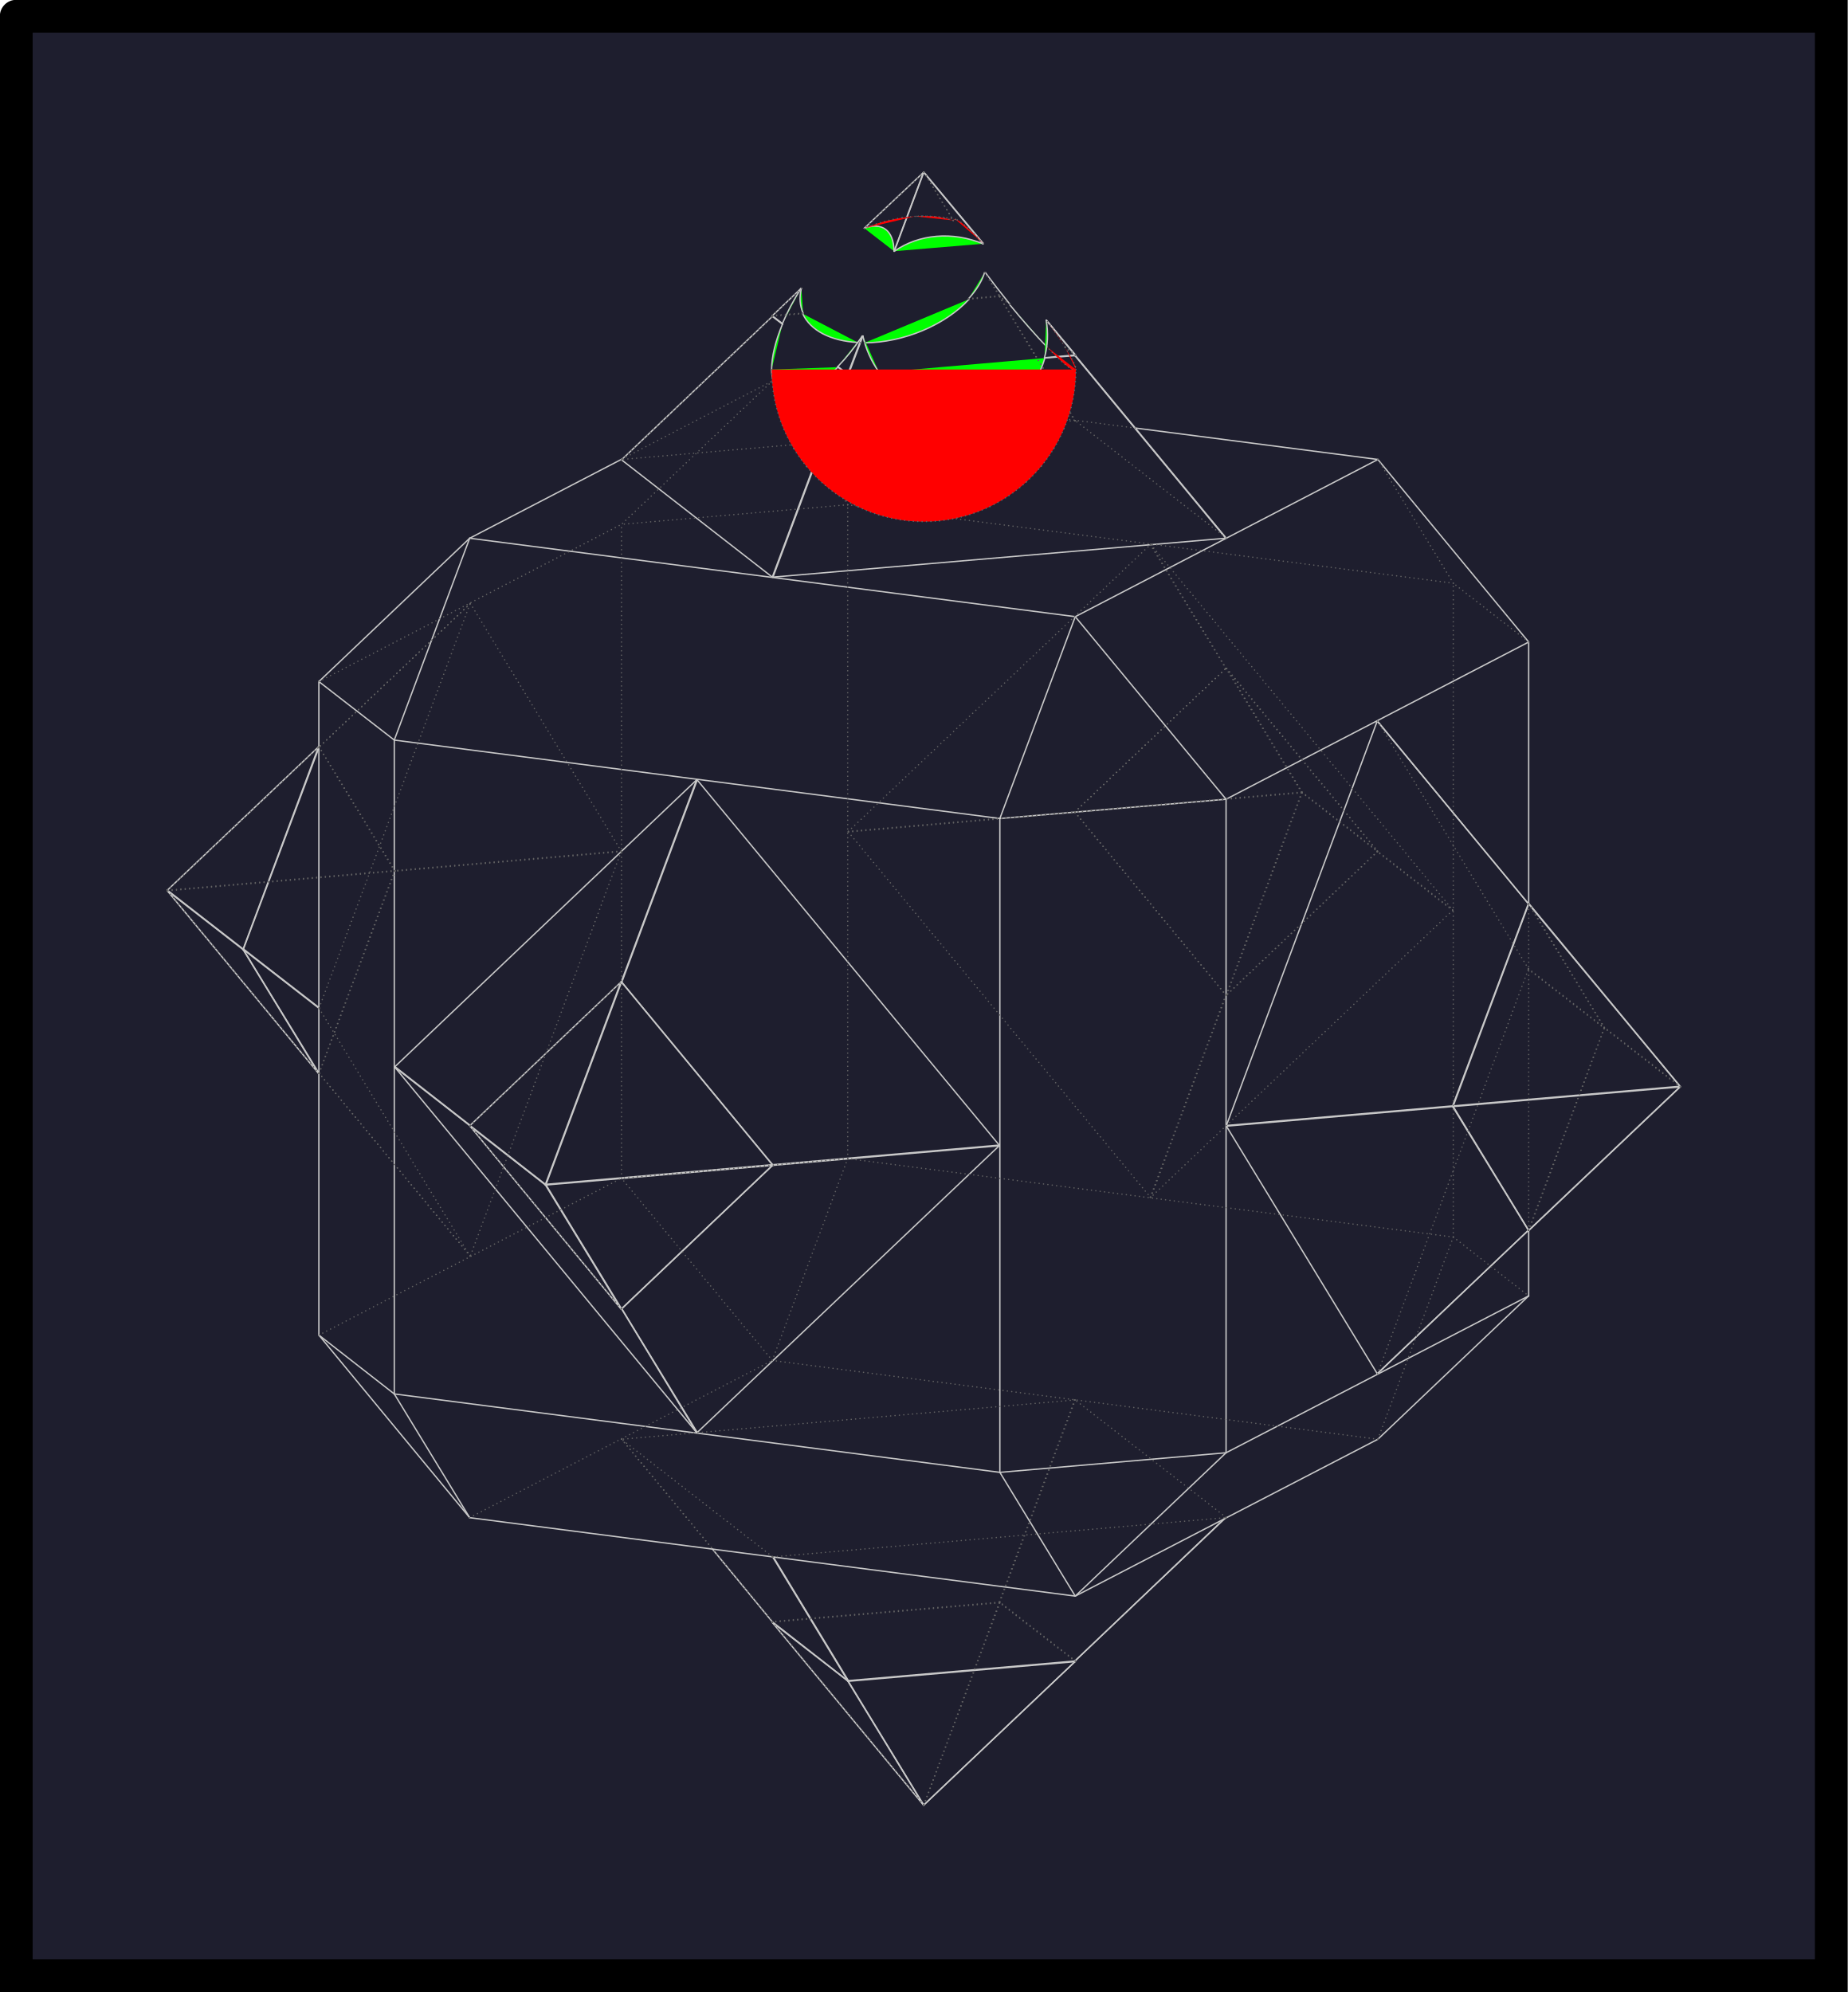
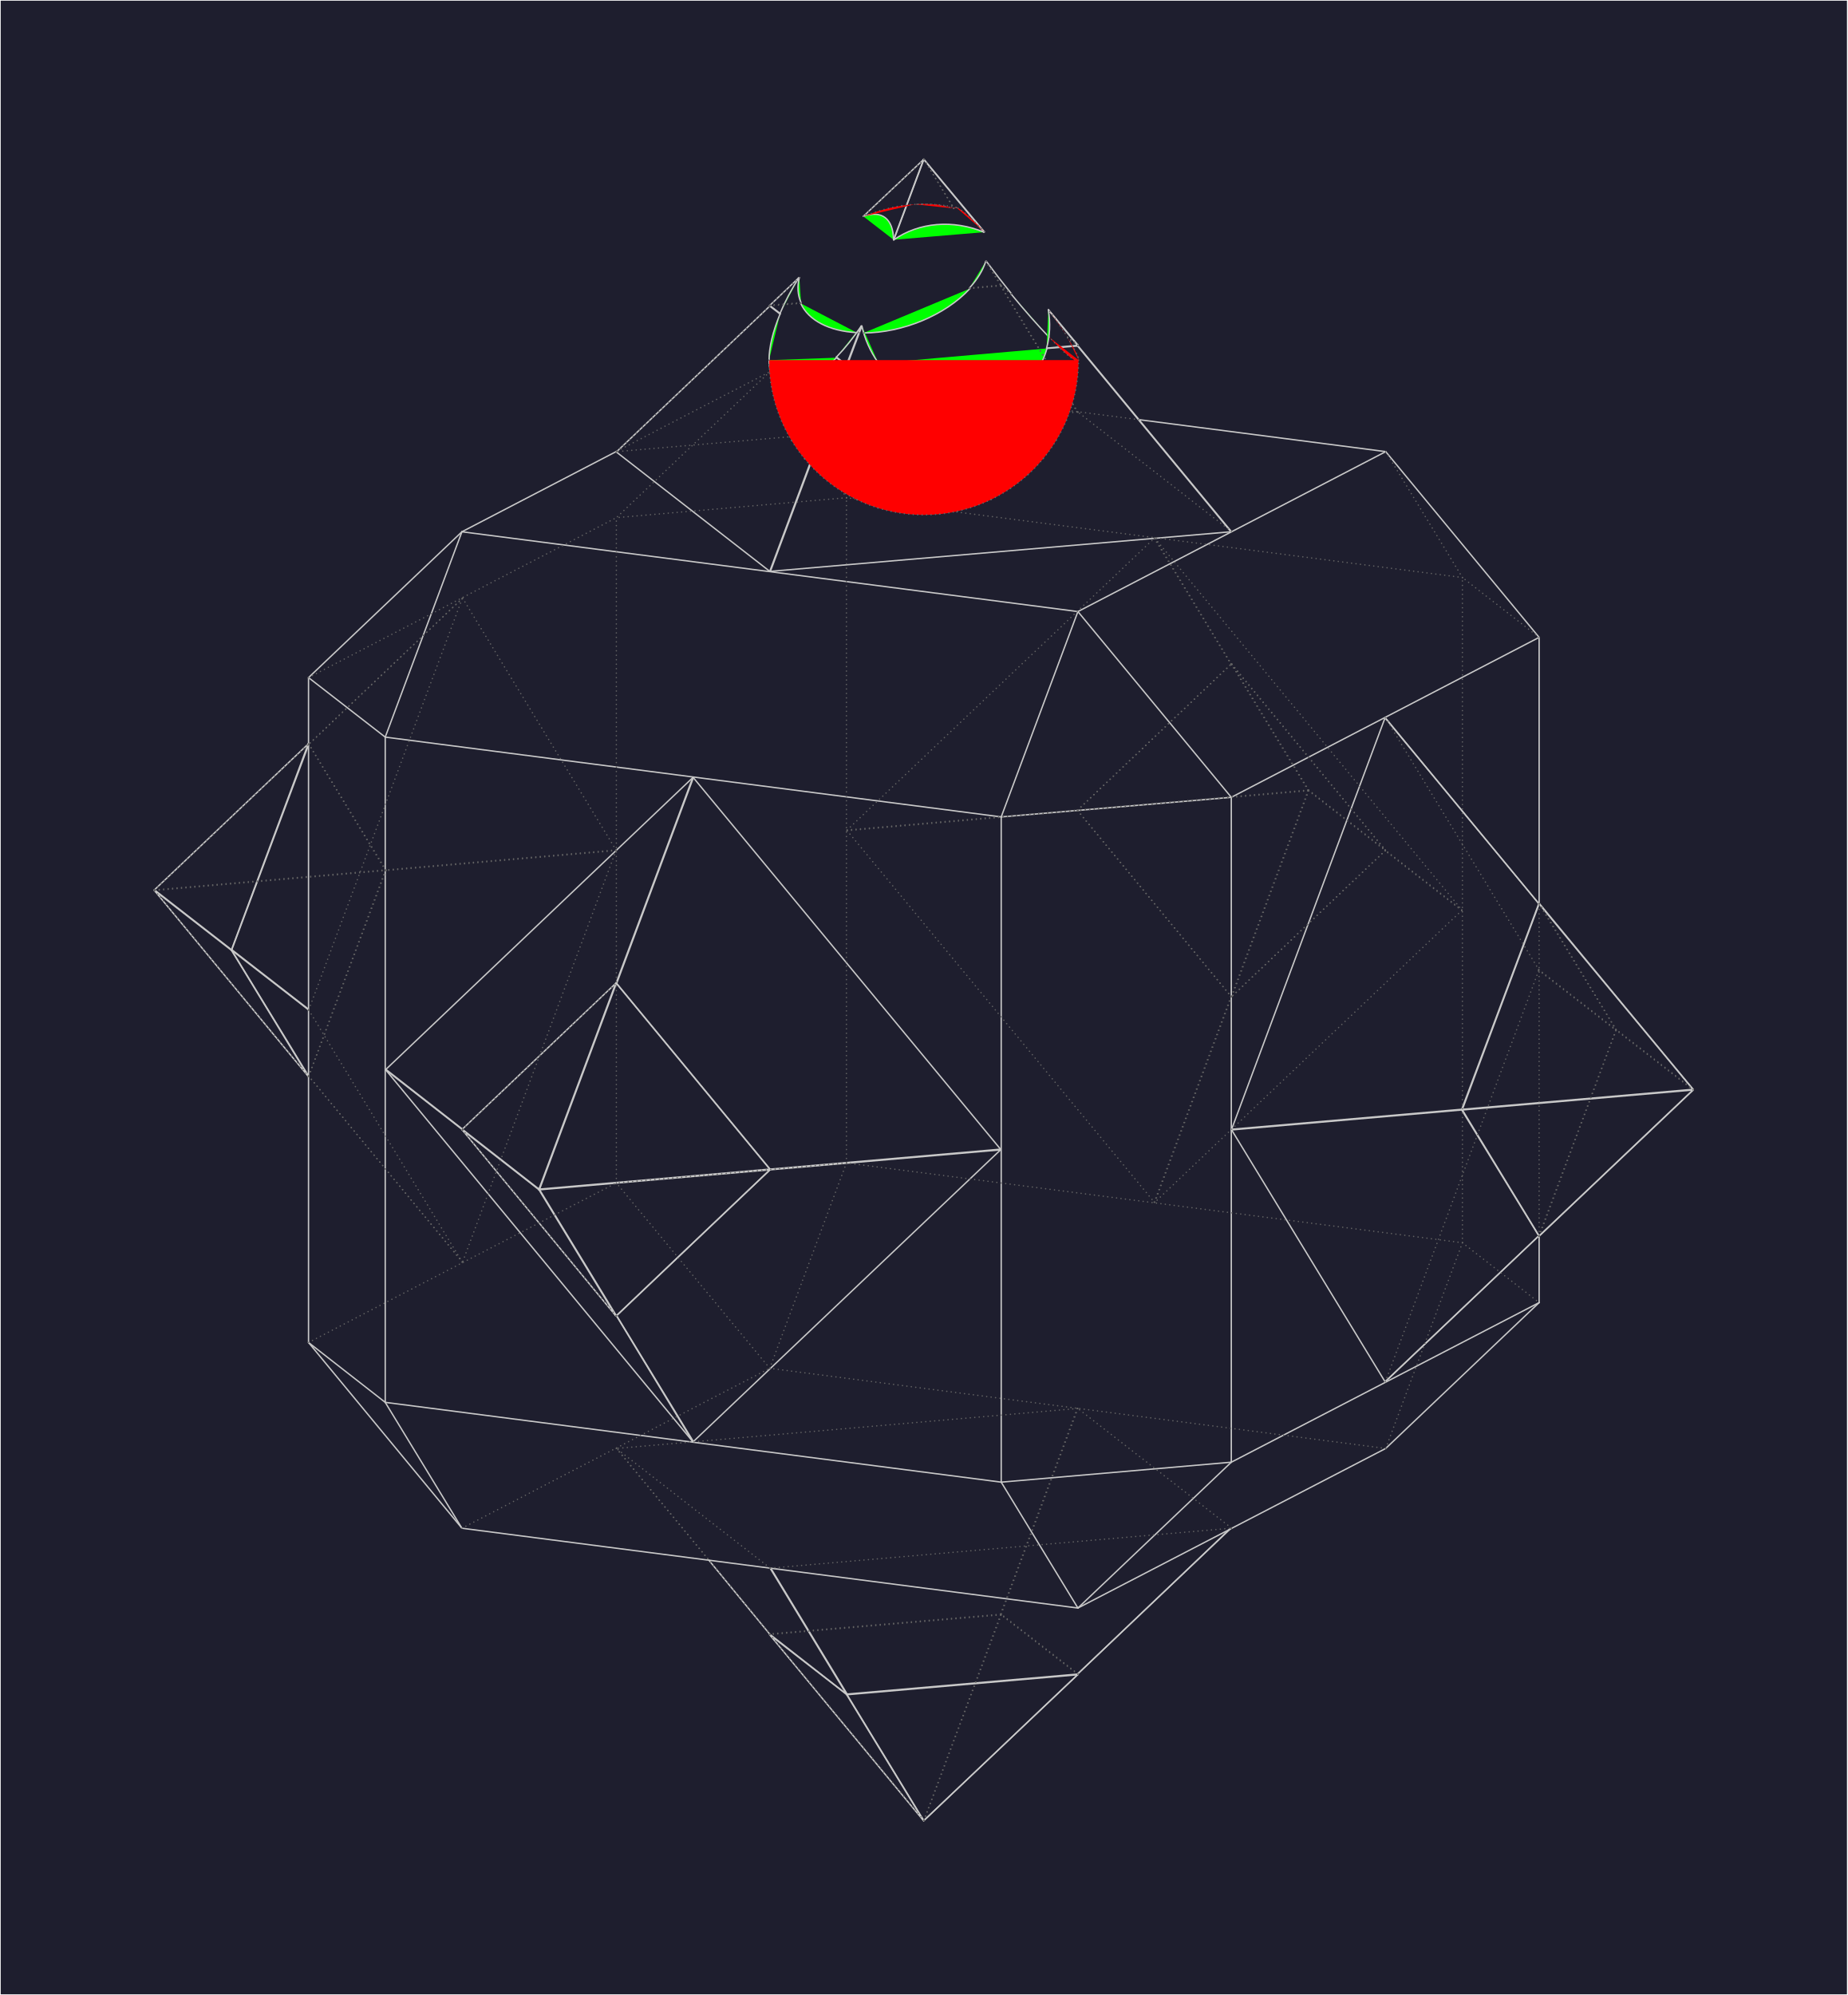
- <svg xmlns="http://www.w3.org/2000/svg" width="113.14mm" height="122mm" viewBox="-2.732 -2.946 5.464 5.892" version="1.1">
+ <svg xmlns="http://www.w3.org/2000/svg" width="111.23mm" height="120.09mm" viewBox="-2.686 -2.9 5.372 5.8" version="1.1">
  <g transform="scale(1,-1)" stroke-linecap="round">
-     <g fill="rgb(30,30,46)" stroke="rgb(0,0,0)" stroke-width="0.097">
+     <g fill="rgb(30,30,46)" stroke="none" stroke-width="0.004">
      <path d="M -2.684,2.898 L -2.684,-2.898 L 2.684,-2.898 L 2.684,2.898 L -2.684,2.898" />
    </g>
    <g fill="rgb(0,255,0)" stroke="rgb(200,200,200)" stroke-width="0.004" id="Visible">
      <line x1="0.225" y1="-1.409" x2="0.225" y2="0.525" />
      <line x1="0.225" y1="-1.409" x2="-1.566" y2="-1.177" />
      <line x1="0.225" y1="0.525" x2="-1.566" y2="0.757" />
      <line x1="-1.566" y1="-1.177" x2="-1.566" y2="0.757" />
      <line x1="-0.67" y1="-1.291" x2="-0.672" y2="-1.291" />
      <line x1="-0.67" y1="-1.291" x2="0.223" y2="-0.443" />
      <line x1="-0.672" y1="-1.291" x2="-1.564" y2="-0.211" />
      <line x1="0.223" y1="-0.443" x2="0.223" y2="-0.441" />
      <line x1="-1.564" y1="-0.211" x2="-1.564" y2="-0.209" />
      <line x1="-0.67" y1="0.639" x2="0.223" y2="-0.441" />
      <line x1="-1.564" y1="-0.209" x2="-0.672" y2="0.639" />
      <line x1="-0.67" y1="0.639" x2="-0.672" y2="0.639" />
      <line x1="0.225" y1="-1.409" x2="0.894" y2="-1.351" />
      <line x1="0.225" y1="0.525" x2="0.894" y2="0.582" />
      <line x1="0.894" y1="-1.351" x2="0.894" y2="0.582" />
      <line x1="0.448" y1="-1.775" x2="0.225" y2="-1.409" />
      <line x1="0.448" y1="-1.775" x2="-1.343" y2="-1.543" />
      <line x1="-1.566" y1="-1.177" x2="-1.343" y2="-1.543" />
      <line x1="0.448" y1="1.122" x2="0.225" y2="0.525" />
      <line x1="0.448" y1="1.122" x2="-1.343" y2="1.354" />
      <line x1="-1.566" y1="0.757" x2="-1.343" y2="1.354" />
      <line x1="-1.789" y1="-1.003" x2="-1.566" y2="-1.177" />
      <line x1="-1.789" y1="-1.003" x2="-1.789" y2="0.93" />
      <line x1="-1.789" y1="0.93" x2="-1.566" y2="0.757" />
      <line x1="-0.67" y1="-1.291" x2="-0.893" y2="-0.925" />
      <line x1="-0.672" y1="-1.291" x2="-0.894" y2="-0.925" />
      <line x1="-0.893" y1="-0.925" x2="-0.447" y2="-0.501" />
      <line x1="0.223" y1="-0.443" x2="-0.447" y2="-0.501" />
      <line x1="-1.564" y1="-0.211" x2="-1.342" y2="-0.384" />
      <line x1="-0.447" y1="-0.501" x2="-0.447" y2="-0.499" />
      <line x1="0.223" y1="-0.441" x2="-0.447" y2="-0.499" />
      <line x1="-1.564" y1="-0.209" x2="-1.341" y2="-0.383" />
      <line x1="-0.67" y1="0.639" x2="-0.893" y2="0.041" />
      <line x1="-0.893" y1="0.041" x2="-0.447" y2="-0.499" />
      <line x1="-0.672" y1="0.639" x2="-0.895" y2="0.041" />
      <line x1="-0.893" y1="0.041" x2="-0.895" y2="0.041" />
      <line x1="0.448" y1="-1.775" x2="0.894" y2="-1.351" />
      <line x1="0.448" y1="1.122" x2="0.894" y2="0.582" />
      <line x1="0.894" y1="-1.351" x2="1.789" y2="-0.887" />
      <line x1="0.894" y1="0.582" x2="1.789" y2="1.047" />
      <line x1="1.789" y1="-0.887" x2="1.789" y2="-0.693" />
      <line x1="1.789" y1="0.273" x2="1.789" y2="1.047" />
      <line x1="1.342" y1="-1.117" x2="1.341" y2="-1.117" />
      <line x1="1.341" y1="-1.117" x2="0.895" y2="-0.385" />
      <line x1="0.895" y1="-0.385" x2="0.895" y2="-0.383" />
      <line x1="0.895" y1="-0.383" x2="1.341" y2="0.813" />
      <line x1="1.342" y1="0.813" x2="1.341" y2="0.813" />
      <line x1="0.448" y1="-1.775" x2="1.343" y2="-1.311" />
      <line x1="-1.789" y1="-1.003" x2="-1.343" y2="-1.543" />
      <line x1="0.448" y1="1.122" x2="1.343" y2="1.587" />
      <line x1="-1.343" y1="1.354" x2="-0.891" y2="1.589" />
      <line x1="1.343" y1="1.587" x2="0.625" y2="1.68" />
      <line x1="0.893" y1="1.354" x2="0.894" y2="1.355" />
      <line x1="0.893" y1="1.354" x2="-0.446" y2="1.239" />
      <line x1="-0.446" y1="1.239" x2="-0.448" y2="1.239" />
      <line x1="-0.894" y1="1.586" x2="-0.448" y2="1.239" />
      <line x1="-1.789" y1="0.93" x2="-1.343" y2="1.354" />
      <line x1="-0.893" y1="-0.925" x2="-0.894" y2="-0.925" />
      <line x1="-0.894" y1="-0.925" x2="-0.896" y2="-0.925" />
      <line x1="-0.894" y1="-0.925" x2="-0.448" y2="-0.501" />
      <line x1="-0.447" y1="-0.501" x2="-0.448" y2="-0.501" />
      <line x1="-0.896" y1="-0.925" x2="-1.342" y2="-0.385" />
      <line x1="-0.447" y1="-0.499" x2="-0.448" y2="-0.499" />
      <line x1="-0.448" y1="-0.501" x2="-0.448" y2="-0.499" />
      <line x1="-1.342" y1="-0.385" x2="-1.342" y2="-0.383" />
      <line x1="-0.893" y1="0.041" x2="-0.894" y2="0.041" />
      <line x1="-0.894" y1="0.041" x2="-0.448" y2="-0.499" />
      <line x1="-1.342" y1="-0.383" x2="-0.896" y2="0.041" />
      <line x1="-0.895" y1="0.041" x2="-0.896" y2="0.041" />
      <line x1="-0.894" y1="0.041" x2="-0.896" y2="0.041" />
      <line x1="1.789" y1="-0.887" x2="1.343" y2="-1.311" />
      <line x1="1.343" y1="1.587" x2="1.789" y2="1.047" />
      <line x1="1.342" y1="-1.117" x2="1.788" y2="-0.693" />
      <line x1="1.341" y1="-1.117" x2="1.788" y2="-0.693" />
      <line x1="1.788" y1="-0.693" x2="1.564" y2="-0.327" />
      <line x1="0.895" y1="-0.385" x2="1.564" y2="-0.327" />
      <line x1="1.564" y1="-0.327" x2="1.564" y2="-0.325" />
      <line x1="0.895" y1="-0.383" x2="1.564" y2="-0.325" />
      <line x1="1.342" y1="0.813" x2="1.788" y2="0.273" />
      <line x1="1.564" y1="-0.325" x2="1.788" y2="0.273" />
      <line x1="1.341" y1="0.813" x2="1.788" y2="0.273" />
      <line x1="1.788" y1="0.273" x2="1.788" y2="0.273" />
      <line x1="-0.447" y1="-1.659" x2="-0.225" y2="-2.025" />
      <line x1="-0.225" y1="-2.025" x2="-0.223" y2="-2.025" />
      <line x1="-0.445" y1="-1.659" x2="-0.223" y2="-2.025" />
      <line x1="-0.225" y1="-2.025" x2="-0.448" y2="-1.851" />
      <line x1="-0.625" y1="-1.636" x2="-0.448" y2="-1.851" />
      <line x1="-0.223" y1="-2.025" x2="0.447" y2="-1.967" />
      <line x1="0.89" y1="-1.545" x2="0.447" y2="-1.967" />
      <line x1="0.447" y1="-1.967" x2="0.448" y2="-1.966" />
      <line x1="0.891" y1="-1.545" x2="0.448" y2="-1.966" />
      <line x1="0.893" y1="1.354" x2="0.447" y2="1.894" />
      <line x1="0.447" y1="1.894" x2="0.448" y2="1.895" />
      <line x1="0.894" y1="1.355" x2="0.448" y2="1.895" />
      <line x1="0.447" y1="1.894" x2="0.358" y2="1.887" />
      <path d="M 0.358,1.887 A 0.287,0.258 144.102 0,0 -0.134,1.844" />
      <line x1="-0.134" y1="1.844" x2="-0.223" y2="1.836" />
      <line x1="-0.446" y1="1.239" x2="-0.223" y2="1.836" />
      <path d="M 0.364,1.92 A 0.287,0.029 -51.121 0,0 0.254,2.045" />
      <line x1="-0.223" y1="1.836" x2="-0.225" y2="1.837" />
      <line x1="-0.448" y1="1.239" x2="-0.225" y2="1.837" />
      <line x1="-0.894" y1="1.586" x2="-0.448" y2="2.01" />
      <line x1="-0.448" y1="2.01" x2="-0.418" y2="1.987" />
      <path d="M -0.418,1.987 A 0.287,0.115 57.65 0,1 -0.45,1.853" />
      <path d="M -0.45,1.853 A 0.287,0.115 57.65 0,1 -0.254,1.86" />
      <line x1="-0.254" y1="1.86" x2="-0.225" y2="1.837" />
      <path d="M 0.134,2.061 A 0.287,0.172 18.799 0,0 -0.175,1.932" />
      <path d="M -0.195,1.933 A 0.287,0.172 18.799 0,0 -0.358,2.018" />
      <line x1="-1.789" y1="-0.036" x2="-2.012" y2="0.137" />
      <line x1="-2.012" y1="0.137" x2="-2.012" y2="0.139" />
      <line x1="-1.789" y1="-0.034" x2="-2.012" y2="0.139" />
      <line x1="-2.012" y1="0.137" x2="-1.789" y2="-0.228" />
      <line x1="-2.012" y1="0.139" x2="-1.789" y2="0.734" />
      <line x1="-1.117" y1="-0.559" x2="-0.894" y2="-0.925" />
      <line x1="-1.117" y1="-0.559" x2="-1.119" y2="-0.559" />
      <line x1="-1.119" y1="-0.559" x2="-0.896" y2="-0.925" />
      <line x1="-1.117" y1="-0.559" x2="-0.448" y2="-0.501" />
      <line x1="-1.119" y1="-0.559" x2="-1.342" y2="-0.385" />
      <line x1="-1.117" y1="-0.559" x2="-1.117" y2="-0.557" />
      <line x1="-1.117" y1="-0.557" x2="-0.448" y2="-0.499" />
      <line x1="-1.119" y1="-0.559" x2="-1.119" y2="-0.557" />
      <line x1="-1.119" y1="-0.557" x2="-1.342" y2="-0.383" />
      <line x1="-1.117" y1="-0.557" x2="-0.894" y2="0.041" />
      <line x1="-1.119" y1="-0.557" x2="-0.896" y2="0.041" />
      <line x1="-1.117" y1="-0.557" x2="-1.119" y2="-0.557" />
      <line x1="1.788" y1="-0.693" x2="1.789" y2="-0.693" />
      <line x1="1.79" y1="-0.693" x2="1.789" y2="-0.693" />
      <line x1="1.789" y1="-0.693" x2="1.566" y2="-0.327" />
      <line x1="1.564" y1="-0.327" x2="1.566" y2="-0.327" />
      <line x1="1.564" y1="-0.325" x2="1.566" y2="-0.325" />
      <line x1="1.566" y1="-0.327" x2="1.566" y2="-0.325" />
      <line x1="1.788" y1="0.273" x2="1.79" y2="0.273" />
      <line x1="1.566" y1="-0.325" x2="1.789" y2="0.272" />
      <line x1="1.788" y1="0.273" x2="1.789" y2="0.272" />
      <line x1="1.79" y1="0.273" x2="1.789" y2="0.272" />
      <line x1="-0.225" y1="-2.025" x2="-0.225" y2="-2.026" />
      <line x1="-0.223" y1="-2.025" x2="-0.223" y2="-2.027" />
      <line x1="-0.225" y1="-2.026" x2="-0.223" y2="-2.027" />
      <line x1="-0.225" y1="-2.026" x2="-0.448" y2="-1.853" />
      <line x1="-0.448" y1="-1.851" x2="-0.448" y2="-1.853" />
      <line x1="-0.223" y1="-2.027" x2="0.447" y2="-1.969" />
      <line x1="0.447" y1="-1.967" x2="0.447" y2="-1.969" />
      <line x1="0.448" y1="-1.966" x2="0.448" y2="-1.968" />
      <line x1="0.447" y1="-1.969" x2="0.448" y2="-1.968" />
      <line x1="0.447" y1="1.894" x2="0.447" y2="1.896" />
      <line x1="0.448" y1="1.895" x2="0.448" y2="1.897" />
      <line x1="0.447" y1="1.896" x2="0.448" y2="1.897" />
      <path d="M 0.358,1.887 A 0.277,0.254 -127.884 0,1 0.357,1.888" />
      <line x1="0.447" y1="1.896" x2="0.357" y2="1.888" />
      <path d="M 0.181,2.14 A 0.148,0.063 -20.475 0,0 0.18,2.14" />
      <path d="M 0.133,2.063 A 0.286,0.171 -161.201 0,1 0.18,2.14" />
      <path d="M 0.134,2.061 A 0.277,0.254 -127.884 0,1 0.133,2.063" />
      <path d="M -0.357,2.02 A 0.277,0.254 -127.884 0,1 -0.358,2.018" />
      <path d="M -0.362,2.093 A 0.286,0.171 -161.201 0,1 -0.357,2.02" />
      <path d="M -0.363,2.093 A 0.148,0.018 -140.415 0,1 -0.362,2.093" />
      <path d="M -0.418,1.989 A 0.286,0.114 -122.35 0,0 -0.363,2.093" />
      <path d="M -0.418,1.987 A 0.277,0.085 -85.059 0,0 -0.418,1.989" />
      <path d="M -0.254,1.862 A 0.277,0.085 -85.059 0,0 -0.254,1.86" />
      <path d="M -0.182,1.952 A 0.286,0.114 -122.35 0,0 -0.254,1.862" />
      <path d="M -0.18,1.952 A 0.148,0.118 -148.641 0,0 -0.182,1.952" />
      <path d="M -0.18,1.952 A 0.286,0.257 -35.898 0,1 -0.133,1.846" />
      <path d="M -0.133,1.846 A 0.277,0.254 -127.884 0,1 -0.134,1.844" />
      <path d="M 0.357,1.888 A 0.286,0.257 -35.898 0,1 0.362,1.999" />
      <path d="M 0.362,1.999 A 0.148,0.072 -46.466 0,1 0.363,1.999" />
      <path d="M 0.254,2.047 A 0.277,0.085 94.941 0,1 0.254,2.045" />
      <path d="M 0.182,2.14 A 0.286,0.028 128.879 0,1 0.254,2.047" />
      <path d="M 0.182,2.14 A 0.148,0.063 -20.475 0,0 0.181,2.14" />
      <line x1="-0.223" y1="1.836" x2="-0.223" y2="1.838" />
      <line x1="-0.133" y1="1.846" x2="-0.223" y2="1.838" />
      <line x1="-0.225" y1="1.837" x2="-0.225" y2="1.839" />
      <line x1="-0.223" y1="1.838" x2="-0.225" y2="1.839" />
      <line x1="-0.448" y1="2.012" x2="-0.418" y2="1.989" />
      <line x1="-0.448" y1="2.01" x2="-0.448" y2="2.012" />
      <line x1="-0.254" y1="1.862" x2="-0.225" y2="1.839" />
      <line x1="-2.012" y1="0.137" x2="-2.013" y2="0.137" />
      <line x1="-2.012" y1="0.139" x2="-2.013" y2="0.139" />
      <line x1="-2.013" y1="0.137" x2="-2.013" y2="0.139" />
      <line x1="-2.013" y1="0.137" x2="-1.79" y2="-0.229" />
      <line x1="-1.789" y1="-0.229" x2="-1.79" y2="-0.229" />
      <line x1="-2.013" y1="0.139" x2="-1.79" y2="0.737" />
      <line x1="-1.789" y1="0.737" x2="-1.79" y2="0.737" />
      <line x1="-1.79" y1="0.737" x2="-1.789" y2="0.737" />
      <line x1="2.237" y1="-0.269" x2="1.79" y2="-0.693" />
      <line x1="2.237" y1="-0.269" x2="2.236" y2="-0.269" />
      <line x1="2.236" y1="-0.269" x2="1.789" y2="-0.693" />
      <line x1="2.236" y1="-0.269" x2="1.566" y2="-0.327" />
      <line x1="2.237" y1="-0.269" x2="2.237" y2="-0.267" />
      <line x1="2.236" y1="-0.269" x2="2.236" y2="-0.267" />
      <line x1="2.236" y1="-0.267" x2="1.566" y2="-0.325" />
      <line x1="2.237" y1="-0.267" x2="1.79" y2="0.273" />
      <line x1="2.236" y1="-0.267" x2="1.789" y2="0.272" />
      <line x1="2.237" y1="-0.267" x2="2.236" y2="-0.267" />
      <line x1="-0.001" y1="-2.393" x2="-0.225" y2="-2.026" />
      <line x1="-0.001" y1="-2.393" x2="0" y2="-2.393" />
      <line x1="0" y1="-2.393" x2="-0.223" y2="-2.027" />
      <line x1="-0.001" y1="-2.393" x2="-0.448" y2="-1.853" />
      <line x1="0" y1="-2.393" x2="0.447" y2="-1.969" />
      <line x1="0" y1="-2.393" x2="0.001" y2="-2.392" />
      <line x1="0.001" y1="-2.392" x2="0.448" y2="-1.968" />
      <line x1="0.363" y1="1.999" x2="0.448" y2="1.897" />
      <line x1="0.362" y1="1.999" x2="0.447" y2="1.896" />
      <line x1="-0.363" y1="2.093" x2="-0.448" y2="2.012" />
      <line x1="-0.182" y1="1.952" x2="-0.225" y2="1.839" />
      <line x1="-0.18" y1="1.952" x2="-0.223" y2="1.838" />
      <line x1="-2.237" y1="0.311" x2="-2.013" y2="0.137" />
      <line x1="-2.237" y1="0.311" x2="-2.237" y2="0.313" />
      <line x1="-2.237" y1="0.313" x2="-2.013" y2="0.139" />
      <line x1="-2.237" y1="0.311" x2="-1.79" y2="-0.229" />
      <line x1="-2.237" y1="0.313" x2="-1.79" y2="0.737" />
      <line x1="0.001" y1="2.436" x2="-0" y2="2.437" />
      <line x1="0" y1="2.436" x2="0.001" y2="2.436" />
      <line x1="0" y1="2.436" x2="-0.001" y2="2.436" />
      <line x1="-0.001" y1="2.436" x2="-0" y2="2.437" />
      <path d="M 0.176,2.226 A 0.148,0.072 -46.466 0,1 0.175,2.225" />
      <path d="M 0.175,2.225 A 0.286,0.257 -35.898 0,1 -0.087,2.203" />
      <path d="M -0.088,2.203 A 0.148,0.118 -148.641 0,0 -0.087,2.203" />
      <path d="M -0.176,2.271 A 0.286,0.114 -122.35 0,0 -0.088,2.203" />
      <line x1="0.001" y1="2.436" x2="0.176" y2="2.226" />
      <line x1="0" y1="2.436" x2="0.175" y2="2.225" />
      <line x1="-0.001" y1="2.436" x2="-0.088" y2="2.203" />
      <line x1="0" y1="2.436" x2="-0.087" y2="2.203" />
      <line x1="-0.001" y1="2.436" x2="-0.176" y2="2.271" />
    </g>
    <g fill="rgb(255,0,0)" stroke="rgb(99,99,99)" stroke-width="0.004" id="Hidden" stroke-dasharray="0 0.013">
      <line x1="-0.893" y1="-0.925" x2="-0.895" y2="-0.925" />
      <line x1="-0.894" y1="-0.925" x2="-0.895" y2="-0.925" />
      <line x1="-0.895" y1="-0.925" x2="-1.341" y2="-0.385" />
      <line x1="-1.342" y1="-0.384" x2="-1.341" y2="-0.385" />
      <line x1="-1.341" y1="-0.385" x2="-1.341" y2="-0.383" />
      <line x1="-1.341" y1="-0.383" x2="-1.341" y2="-0.383" />
      <line x1="-1.341" y1="-0.383" x2="-0.895" y2="0.041" />
      <line x1="1.789" y1="-0.693" x2="1.789" y2="0.273" />
      <line x1="1.342" y1="-1.117" x2="1.788" y2="0.079" />
      <line x1="1.788" y1="0.079" x2="1.788" y2="0.081" />
      <line x1="1.342" y1="0.813" x2="1.788" y2="0.081" />
      <line x1="-1.343" y1="-1.543" x2="-0.448" y2="-1.078" />
      <line x1="1.343" y1="-1.311" x2="-0.448" y2="-1.078" />
      <line x1="-0.448" y1="-1.658" x2="-0.446" y2="-1.659" />
      <line x1="-0.448" y1="-1.658" x2="-0.894" y2="-1.311" />
      <line x1="-0.446" y1="-1.659" x2="0.893" y2="-1.543" />
      <line x1="-0.894" y1="-1.311" x2="-0.893" y2="-1.311" />
      <line x1="0.893" y1="-1.543" x2="0.894" y2="-1.542" />
      <line x1="0.446" y1="-1.195" x2="-0.893" y2="-1.311" />
      <line x1="0.894" y1="-1.542" x2="0.448" y2="-1.195" />
      <line x1="0.446" y1="-1.195" x2="0.448" y2="-1.195" />
      <line x1="-0.891" y1="1.589" x2="-0.448" y2="1.819" />
      <line x1="0.625" y1="1.68" x2="-0.448" y2="1.819" />
      <line x1="0.894" y1="1.355" x2="0.448" y2="1.702" />
      <line x1="0.448" y1="1.702" x2="0.446" y2="1.702" />
      <line x1="0.446" y1="1.702" x2="-0.893" y2="1.587" />
      <line x1="-0.894" y1="1.586" x2="-0.893" y2="1.587" />
      <line x1="-1.789" y1="-1.003" x2="-0.894" y2="-0.539" />
      <line x1="-1.789" y1="0.93" x2="-0.894" y2="1.395" />
      <line x1="-0.894" y1="-0.539" x2="-0.894" y2="1.395" />
      <line x1="-1.788" y1="-0.037" x2="-1.788" y2="-0.035" />
      <line x1="-1.788" y1="-0.037" x2="-1.342" y2="-0.769" />
      <line x1="-1.788" y1="-0.035" x2="-1.342" y2="1.16" />
      <line x1="-1.342" y1="-0.769" x2="-1.341" y2="-0.769" />
      <line x1="-1.342" y1="1.16" x2="-1.341" y2="1.161" />
      <line x1="-0.895" y1="0.427" x2="-1.341" y2="-0.769" />
      <line x1="-1.341" y1="1.161" x2="-0.895" y2="0.429" />
      <line x1="-0.895" y1="0.427" x2="-0.895" y2="0.429" />
      <line x1="-0.895" y1="-0.925" x2="-0.896" y2="-0.925" />
      <line x1="-1.341" y1="-0.385" x2="-1.342" y2="-0.385" />
      <line x1="-1.341" y1="-0.383" x2="-1.342" y2="-0.383" />
      <line x1="1.566" y1="-0.713" x2="1.789" y2="-0.887" />
      <line x1="1.566" y1="-0.713" x2="1.566" y2="1.221" />
      <line x1="1.789" y1="1.047" x2="1.566" y2="1.221" />
      <line x1="1.788" y1="-0.693" x2="1.788" y2="-0.693" />
      <line x1="1.788" y1="-0.693" x2="1.788" y2="-0.693" />
      <line x1="1.788" y1="-0.693" x2="2.012" y2="-0.095" />
      <line x1="1.788" y1="0.079" x2="2.012" y2="-0.095" />
      <line x1="2.012" y1="-0.095" x2="2.012" y2="-0.093" />
      <line x1="1.788" y1="0.081" x2="2.012" y2="-0.093" />
      <line x1="1.788" y1="0.273" x2="2.012" y2="-0.093" />
      <line x1="-0.448" y1="-1.078" x2="-0.894" y2="-0.539" />
      <line x1="1.566" y1="-0.713" x2="1.343" y2="-1.311" />
      <line x1="1.566" y1="-0.713" x2="-0.225" y2="-0.481" />
      <line x1="-0.225" y1="-0.481" x2="-0.448" y2="-1.078" />
      <line x1="-0.448" y1="-1.658" x2="-0.447" y2="-1.659" />
      <line x1="-0.446" y1="-1.659" x2="-0.445" y2="-1.659" />
      <line x1="-0.894" y1="-1.311" x2="-0.625" y2="-1.636" />
      <line x1="0.893" y1="-1.543" x2="0.89" y2="-1.545" />
      <line x1="-0.448" y1="-1.851" x2="-0.447" y2="-1.85" />
      <line x1="-0.893" y1="-1.311" x2="-0.447" y2="-1.85" />
      <line x1="0.894" y1="-1.542" x2="0.891" y2="-1.545" />
      <line x1="0.446" y1="-1.195" x2="0.223" y2="-1.793" />
      <line x1="0.223" y1="-1.793" x2="-0.447" y2="-1.85" />
      <line x1="0.448" y1="-1.966" x2="0.225" y2="-1.793" />
      <line x1="0.448" y1="-1.195" x2="0.225" y2="-1.793" />
      <line x1="0.223" y1="-1.793" x2="0.225" y2="-1.793" />
      <line x1="-0.448" y1="1.819" x2="-0.894" y2="1.395" />
      <line x1="1.343" y1="1.587" x2="1.566" y2="1.221" />
      <line x1="1.566" y1="1.221" x2="-0.225" y2="1.453" />
      <line x1="-0.225" y1="1.453" x2="-0.448" y2="1.819" />
      <line x1="0.448" y1="1.895" x2="0.418" y2="1.918" />
      <path d="M 0.418,1.918 A 0.287,0.029 -51.121 0,0 0.45,1.853" />
      <path d="M 0.45,1.853 A 0.287,0.029 -51.121 0,0 0.364,1.92" />
      <line x1="0.254" y1="2.045" x2="0.225" y2="2.068" />
      <line x1="0.448" y1="1.702" x2="0.225" y2="2.068" />
      <line x1="0.225" y1="2.068" x2="0.223" y2="2.069" />
      <line x1="0.446" y1="1.702" x2="0.223" y2="2.069" />
      <line x1="0.223" y1="2.069" x2="0.134" y2="2.061" />
      <path d="M -0.175,1.932 A 0.287,0.172 18.799 0,0 -0.195,1.933" />
      <line x1="-0.358" y1="2.018" x2="-0.447" y2="2.011" />
      <line x1="-0.893" y1="1.587" x2="-0.447" y2="2.011" />
      <line x1="-0.448" y1="2.01" x2="-0.447" y2="2.011" />
      <line x1="-0.225" y1="-0.481" x2="-0.894" y2="-0.539" />
      <line x1="-0.225" y1="-0.481" x2="-0.225" y2="1.453" />
      <line x1="-0.225" y1="1.453" x2="-0.894" y2="1.395" />
      <line x1="-1.788" y1="-0.037" x2="-1.789" y2="-0.036" />
      <line x1="-1.788" y1="-0.035" x2="-1.789" y2="-0.034" />
      <line x1="-1.789" y1="-0.228" x2="-1.788" y2="-0.229" />
      <line x1="-1.342" y1="-0.769" x2="-1.788" y2="-0.229" />
      <line x1="-1.789" y1="0.734" x2="-1.788" y2="0.736" />
      <line x1="-1.342" y1="1.16" x2="-1.788" y2="0.736" />
      <line x1="-1.788" y1="-0.229" x2="-1.788" y2="-0.229" />
      <line x1="-1.341" y1="-0.769" x2="-1.788" y2="-0.229" />
      <line x1="-1.788" y1="0.736" x2="-1.788" y2="0.737" />
      <line x1="-1.341" y1="1.161" x2="-1.788" y2="0.737" />
      <line x1="-0.895" y1="0.427" x2="-1.564" y2="0.369" />
      <line x1="-1.564" y1="0.369" x2="-1.788" y2="-0.229" />
      <line x1="-1.788" y1="0.737" x2="-1.564" y2="0.371" />
      <line x1="-0.895" y1="0.429" x2="-1.564" y2="0.371" />
      <line x1="-1.564" y1="0.369" x2="-1.564" y2="0.371" />
      <line x1="-0.223" y1="0.485" x2="-0.223" y2="0.487" />
      <line x1="-0.223" y1="0.485" x2="0.67" y2="-0.595" />
      <line x1="-0.223" y1="0.487" x2="0.67" y2="1.335" />
      <line x1="0.67" y1="-0.595" x2="0.672" y2="-0.595" />
      <line x1="0.67" y1="1.335" x2="0.672" y2="1.335" />
      <line x1="1.564" y1="0.253" x2="0.672" y2="-0.595" />
      <line x1="0.672" y1="1.335" x2="1.564" y2="0.255" />
      <line x1="1.564" y1="0.253" x2="1.564" y2="0.255" />
      <line x1="1.788" y1="-0.693" x2="1.79" y2="-0.693" />
      <line x1="1.79" y1="-0.693" x2="2.013" y2="-0.095" />
      <line x1="2.012" y1="-0.095" x2="2.013" y2="-0.095" />
      <line x1="2.012" y1="-0.093" x2="2.013" y2="-0.093" />
      <line x1="2.013" y1="-0.095" x2="2.013" y2="-0.093" />
      <line x1="1.79" y1="0.273" x2="2.013" y2="-0.093" />
      <line x1="-0.447" y1="-1.85" x2="-0.447" y2="-1.852" />
      <line x1="-0.448" y1="-1.853" x2="-0.447" y2="-1.852" />
      <line x1="0.223" y1="-1.793" x2="0.223" y2="-1.795" />
      <line x1="0.223" y1="-1.795" x2="-0.447" y2="-1.852" />
      <line x1="0.448" y1="-1.968" x2="0.225" y2="-1.795" />
      <line x1="0.225" y1="-1.793" x2="0.225" y2="-1.795" />
      <line x1="0.223" y1="-1.795" x2="0.225" y2="-1.795" />
      <path d="M 0.418,1.92 A 0.286,0.028 128.879 0,1 0.363,1.999" />
      <path d="M 0.418,1.918 A 0.277,0.085 94.941 0,1 0.418,1.92" />
      <line x1="0.448" y1="1.897" x2="0.418" y2="1.92" />
      <line x1="0.225" y1="2.068" x2="0.225" y2="2.07" />
      <line x1="0.254" y1="2.047" x2="0.225" y2="2.07" />
      <line x1="0.223" y1="2.069" x2="0.223" y2="2.071" />
      <line x1="0.225" y1="2.07" x2="0.223" y2="2.071" />
      <line x1="0.223" y1="2.071" x2="0.133" y2="2.063" />
      <line x1="-0.447" y1="2.011" x2="-0.447" y2="2.013" />
      <line x1="-0.357" y1="2.02" x2="-0.447" y2="2.013" />
      <line x1="-0.448" y1="2.012" x2="-0.447" y2="2.013" />
      <line x1="-1.788" y1="-0.229" x2="-1.789" y2="-0.229" />
      <line x1="-1.788" y1="0.736" x2="-1.789" y2="0.737" />
      <line x1="-1.788" y1="-0.229" x2="-1.789" y2="-0.229" />
      <line x1="-1.79" y1="-0.229" x2="-1.789" y2="-0.229" />
      <line x1="-1.788" y1="0.737" x2="-1.789" y2="0.737" />
      <line x1="-1.564" y1="0.369" x2="-1.566" y2="0.369" />
      <line x1="-1.566" y1="0.369" x2="-1.789" y2="-0.229" />
      <line x1="-1.789" y1="0.737" x2="-1.566" y2="0.371" />
      <line x1="-1.564" y1="0.371" x2="-1.566" y2="0.371" />
      <line x1="-1.566" y1="0.369" x2="-1.566" y2="0.371" />
      <line x1="-0.223" y1="0.485" x2="0.447" y2="0.543" />
      <line x1="0.447" y1="0.543" x2="0.447" y2="0.545" />
      <line x1="-0.223" y1="0.487" x2="0.447" y2="0.545" />
      <line x1="0.447" y1="0.543" x2="0.893" y2="0.003" />
      <line x1="0.67" y1="-0.595" x2="0.893" y2="0.003" />
      <line x1="0.447" y1="0.545" x2="0.893" y2="0.969" />
      <line x1="0.67" y1="1.335" x2="0.893" y2="0.969" />
      <line x1="0.893" y1="0.003" x2="0.895" y2="0.003" />
      <line x1="0.672" y1="-0.595" x2="0.895" y2="0.003" />
      <line x1="0.893" y1="0.969" x2="0.895" y2="0.968" />
      <line x1="0.672" y1="1.335" x2="0.895" y2="0.968" />
      <line x1="1.564" y1="0.253" x2="1.341" y2="0.427" />
      <line x1="1.341" y1="0.427" x2="0.895" y2="0.003" />
      <line x1="0.895" y1="0.968" x2="1.341" y2="0.429" />
      <line x1="1.564" y1="0.255" x2="1.341" y2="0.429" />
      <line x1="1.341" y1="0.427" x2="1.341" y2="0.429" />
      <line x1="2.237" y1="-0.269" x2="2.013" y2="-0.095" />
      <line x1="2.237" y1="-0.267" x2="2.013" y2="-0.093" />
      <line x1="-0.001" y1="-2.393" x2="-0" y2="-2.392" />
      <line x1="-0" y1="-2.392" x2="-0.447" y2="-1.852" />
      <line x1="-0" y1="-2.392" x2="0.223" y2="-1.795" />
      <line x1="0.001" y1="-2.392" x2="0.225" y2="-1.795" />
      <line x1="-0" y1="-2.392" x2="0.001" y2="-2.392" />
      <line x1="0.18" y1="2.14" x2="0.223" y2="2.071" />
      <line x1="0.182" y1="2.14" x2="0.225" y2="2.07" />
      <line x1="-0.362" y1="2.093" x2="-0.447" y2="2.013" />
      <line x1="-2.237" y1="0.311" x2="-2.236" y2="0.311" />
      <line x1="-2.236" y1="0.311" x2="-1.789" y2="-0.229" />
      <line x1="-2.237" y1="0.313" x2="-2.236" y2="0.313" />
      <line x1="-2.236" y1="0.313" x2="-1.789" y2="0.737" />
      <line x1="-2.236" y1="0.311" x2="-1.566" y2="0.369" />
      <line x1="-2.236" y1="0.313" x2="-1.566" y2="0.371" />
      <line x1="-2.236" y1="0.311" x2="-2.236" y2="0.313" />
      <line x1="0.447" y1="0.543" x2="0.448" y2="0.543" />
      <line x1="0.447" y1="0.545" x2="0.448" y2="0.545" />
      <line x1="0.448" y1="0.543" x2="0.448" y2="0.545" />
      <line x1="0.448" y1="0.543" x2="0.894" y2="0.003" />
      <line x1="0.893" y1="0.003" x2="0.894" y2="0.003" />
      <line x1="0.448" y1="0.545" x2="0.894" y2="0.969" />
      <line x1="0.893" y1="0.969" x2="0.894" y2="0.969" />
      <line x1="0.895" y1="0.003" x2="0.896" y2="0.003" />
      <line x1="0.894" y1="0.003" x2="0.896" y2="0.003" />
      <line x1="0.895" y1="0.968" x2="0.896" y2="0.969" />
      <line x1="0.894" y1="0.969" x2="0.896" y2="0.969" />
      <line x1="1.341" y1="0.427" x2="1.342" y2="0.427" />
      <line x1="1.342" y1="0.427" x2="0.896" y2="0.003" />
      <line x1="0.896" y1="0.969" x2="1.342" y2="0.429" />
      <line x1="1.341" y1="0.429" x2="1.342" y2="0.429" />
      <line x1="1.342" y1="0.427" x2="1.342" y2="0.429" />
      <line x1="1.117" y1="0.601" x2="0.448" y2="0.543" />
      <line x1="1.117" y1="0.601" x2="1.117" y2="0.603" />
      <line x1="1.117" y1="0.603" x2="0.448" y2="0.545" />
      <line x1="1.117" y1="0.601" x2="0.894" y2="0.003" />
      <line x1="1.117" y1="0.603" x2="0.894" y2="0.969" />
      <line x1="1.117" y1="0.601" x2="1.119" y2="0.601" />
      <line x1="1.119" y1="0.601" x2="0.896" y2="0.003" />
      <line x1="1.117" y1="0.603" x2="1.119" y2="0.603" />
      <line x1="1.119" y1="0.603" x2="0.896" y2="0.969" />
      <line x1="1.119" y1="0.601" x2="1.342" y2="0.427" />
      <line x1="1.119" y1="0.603" x2="1.342" y2="0.429" />
      <line x1="1.119" y1="0.601" x2="1.119" y2="0.603" />
      <line x1="-0" y1="2.437" x2="0.087" y2="2.294" />
      <path d="M 0.087,2.294 A 0.148,0.063 -20.475 0,0 0.088,2.294" />
      <path d="M 0.088,2.294 A 0.148,0.063 -20.475 0,0 0.088,2.294" />
      <line x1="0.001" y1="2.436" x2="0.088" y2="2.294" />
      <path d="M 0.087,2.294 A 0.286,0.171 -161.201 0,1 -0.026,2.306" />
      <path d="M -0.026,2.306 A 0.286,0.171 -161.201 0,1 -0.175,2.271" />
      <line x1="-0" y1="2.437" x2="-0.175" y2="2.271" />
      <path d="M 0.176,2.226 A 0.286,0.028 128.879 0,1 0.094,2.297" />
      <path d="M 0.094,2.297 A 0.286,0.028 128.879 0,1 0.088,2.294" />
      <path d="M -0.175,2.271 A 0.148,0.018 -140.415 0,1 -0.176,2.271" />
      <path d="M -0.45,1.853 A 0.45,0.45 117.415 0,1 0.45,1.853" />
      <path d="M 0.094,2.297 A 0.45,0.45 117.415 0,1 0.058,2.303" />
      <path d="M 0.058,2.303 A 0.45,0.45 117.415 0,1 -0.026,2.306" />
    </g>
  </g>
</svg>
